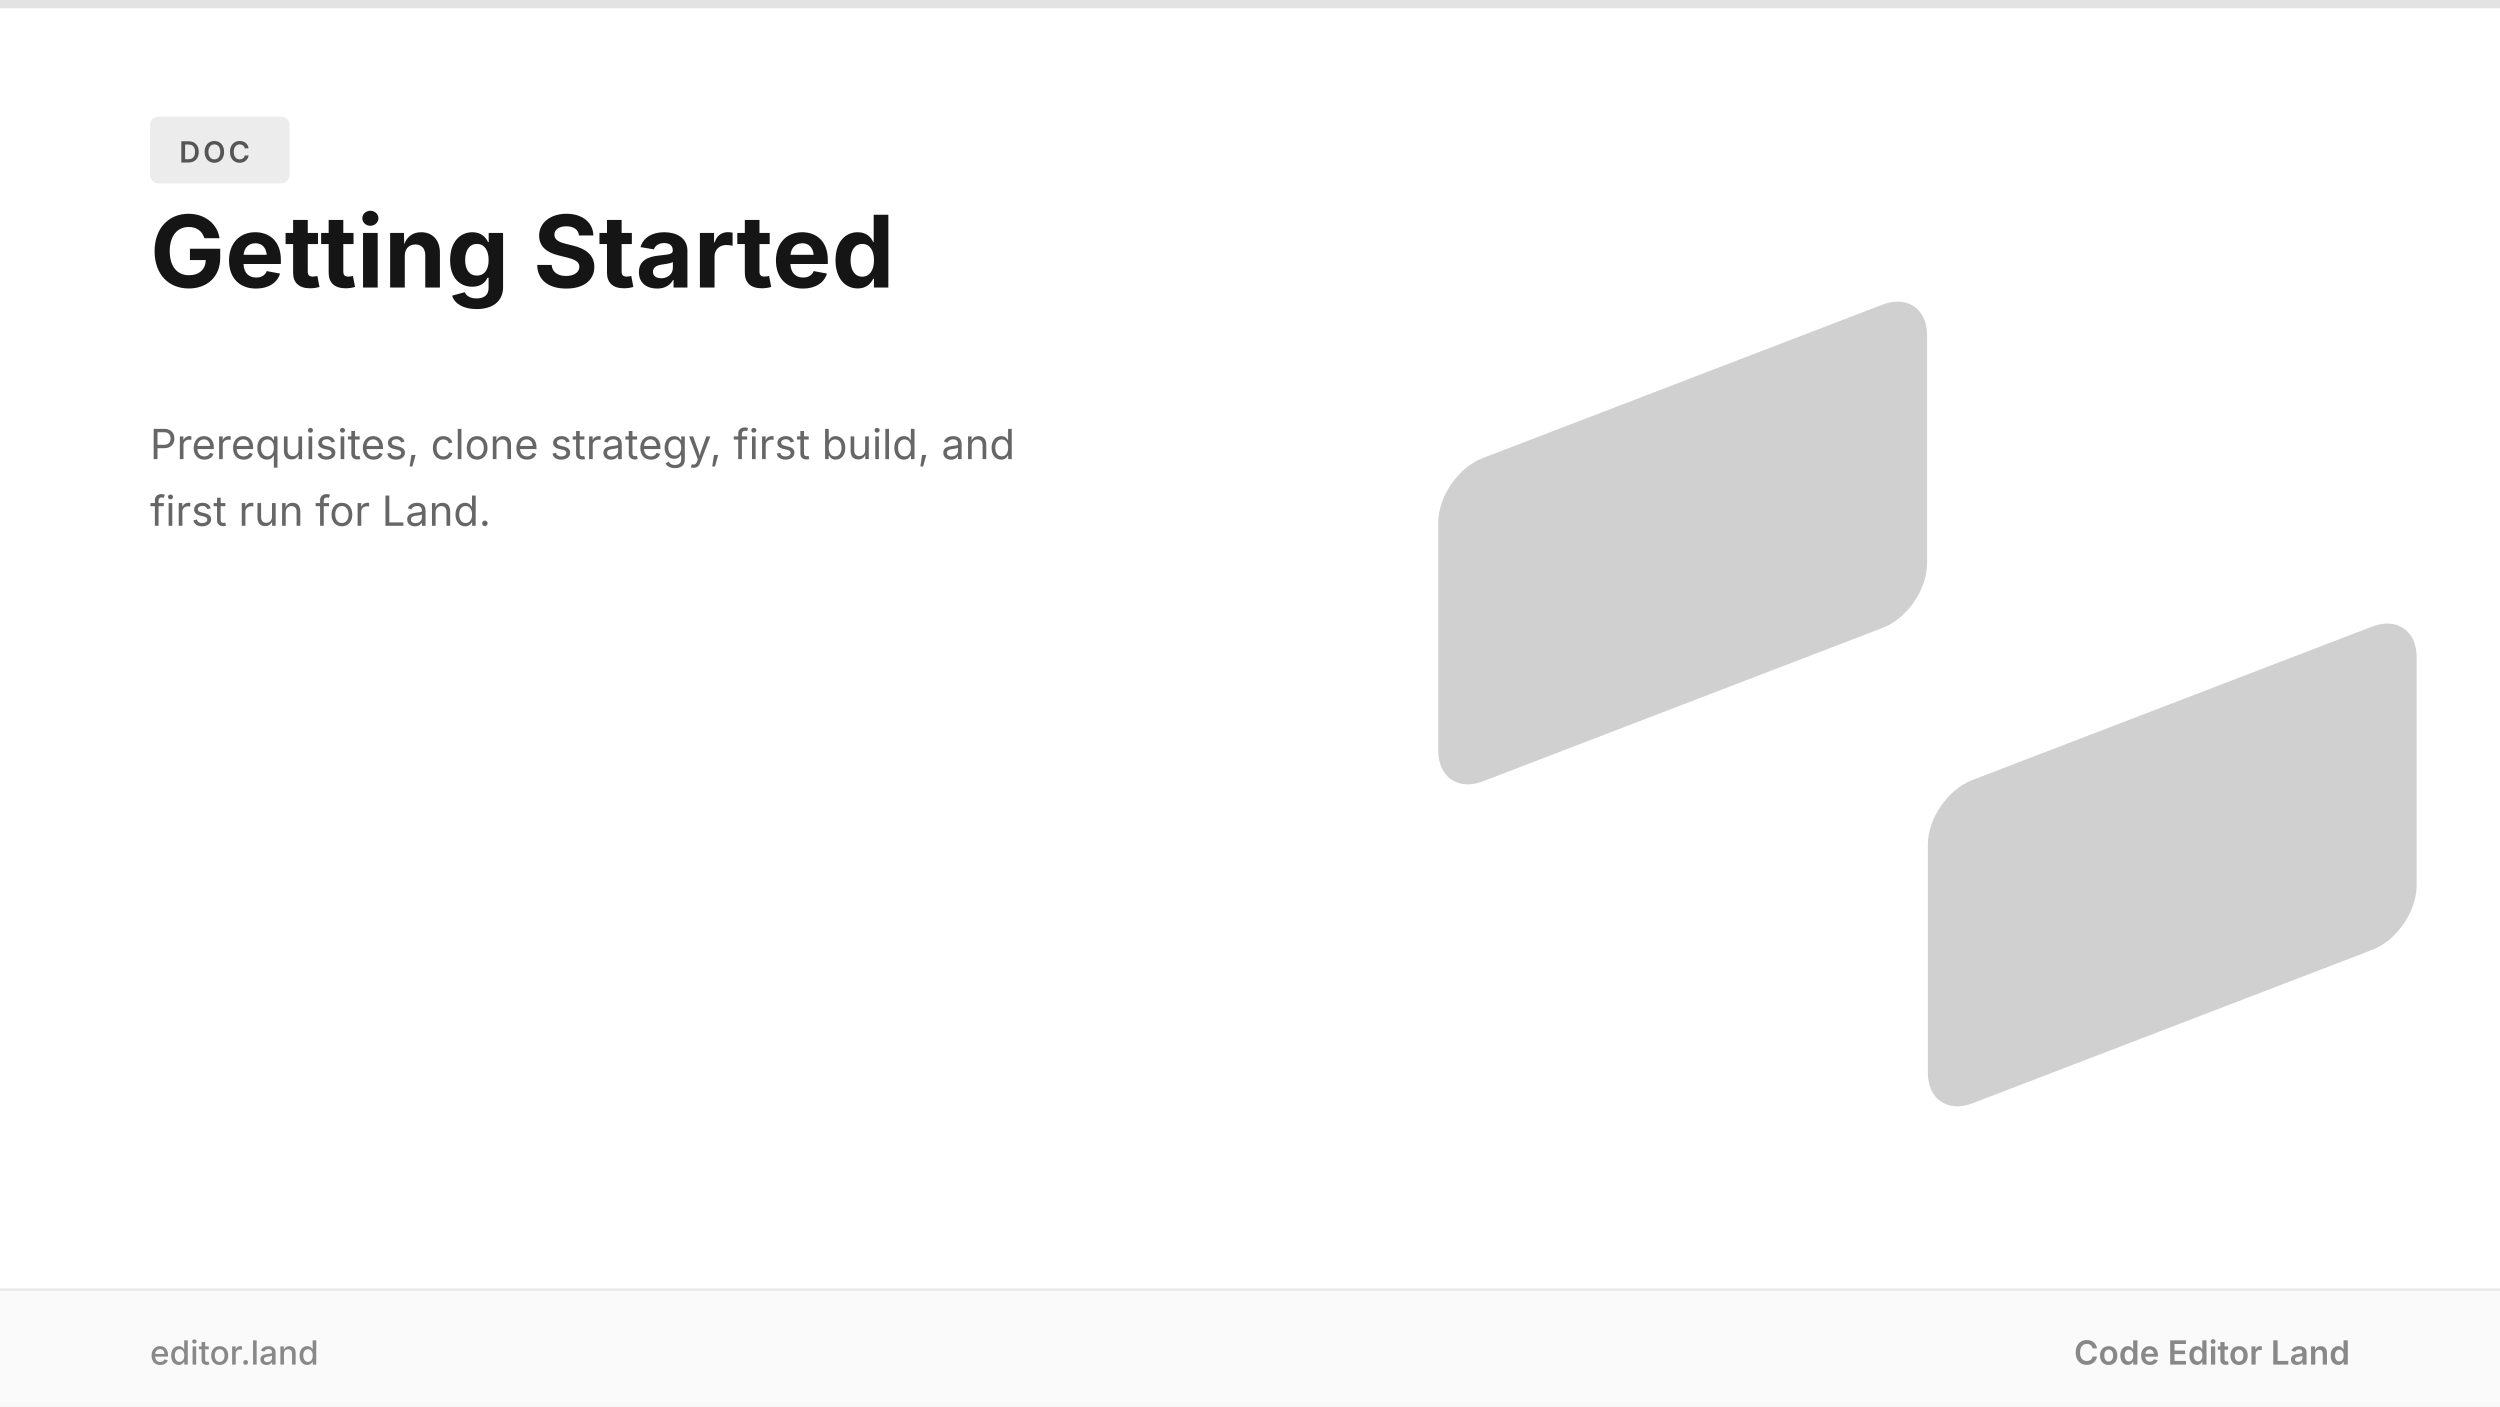
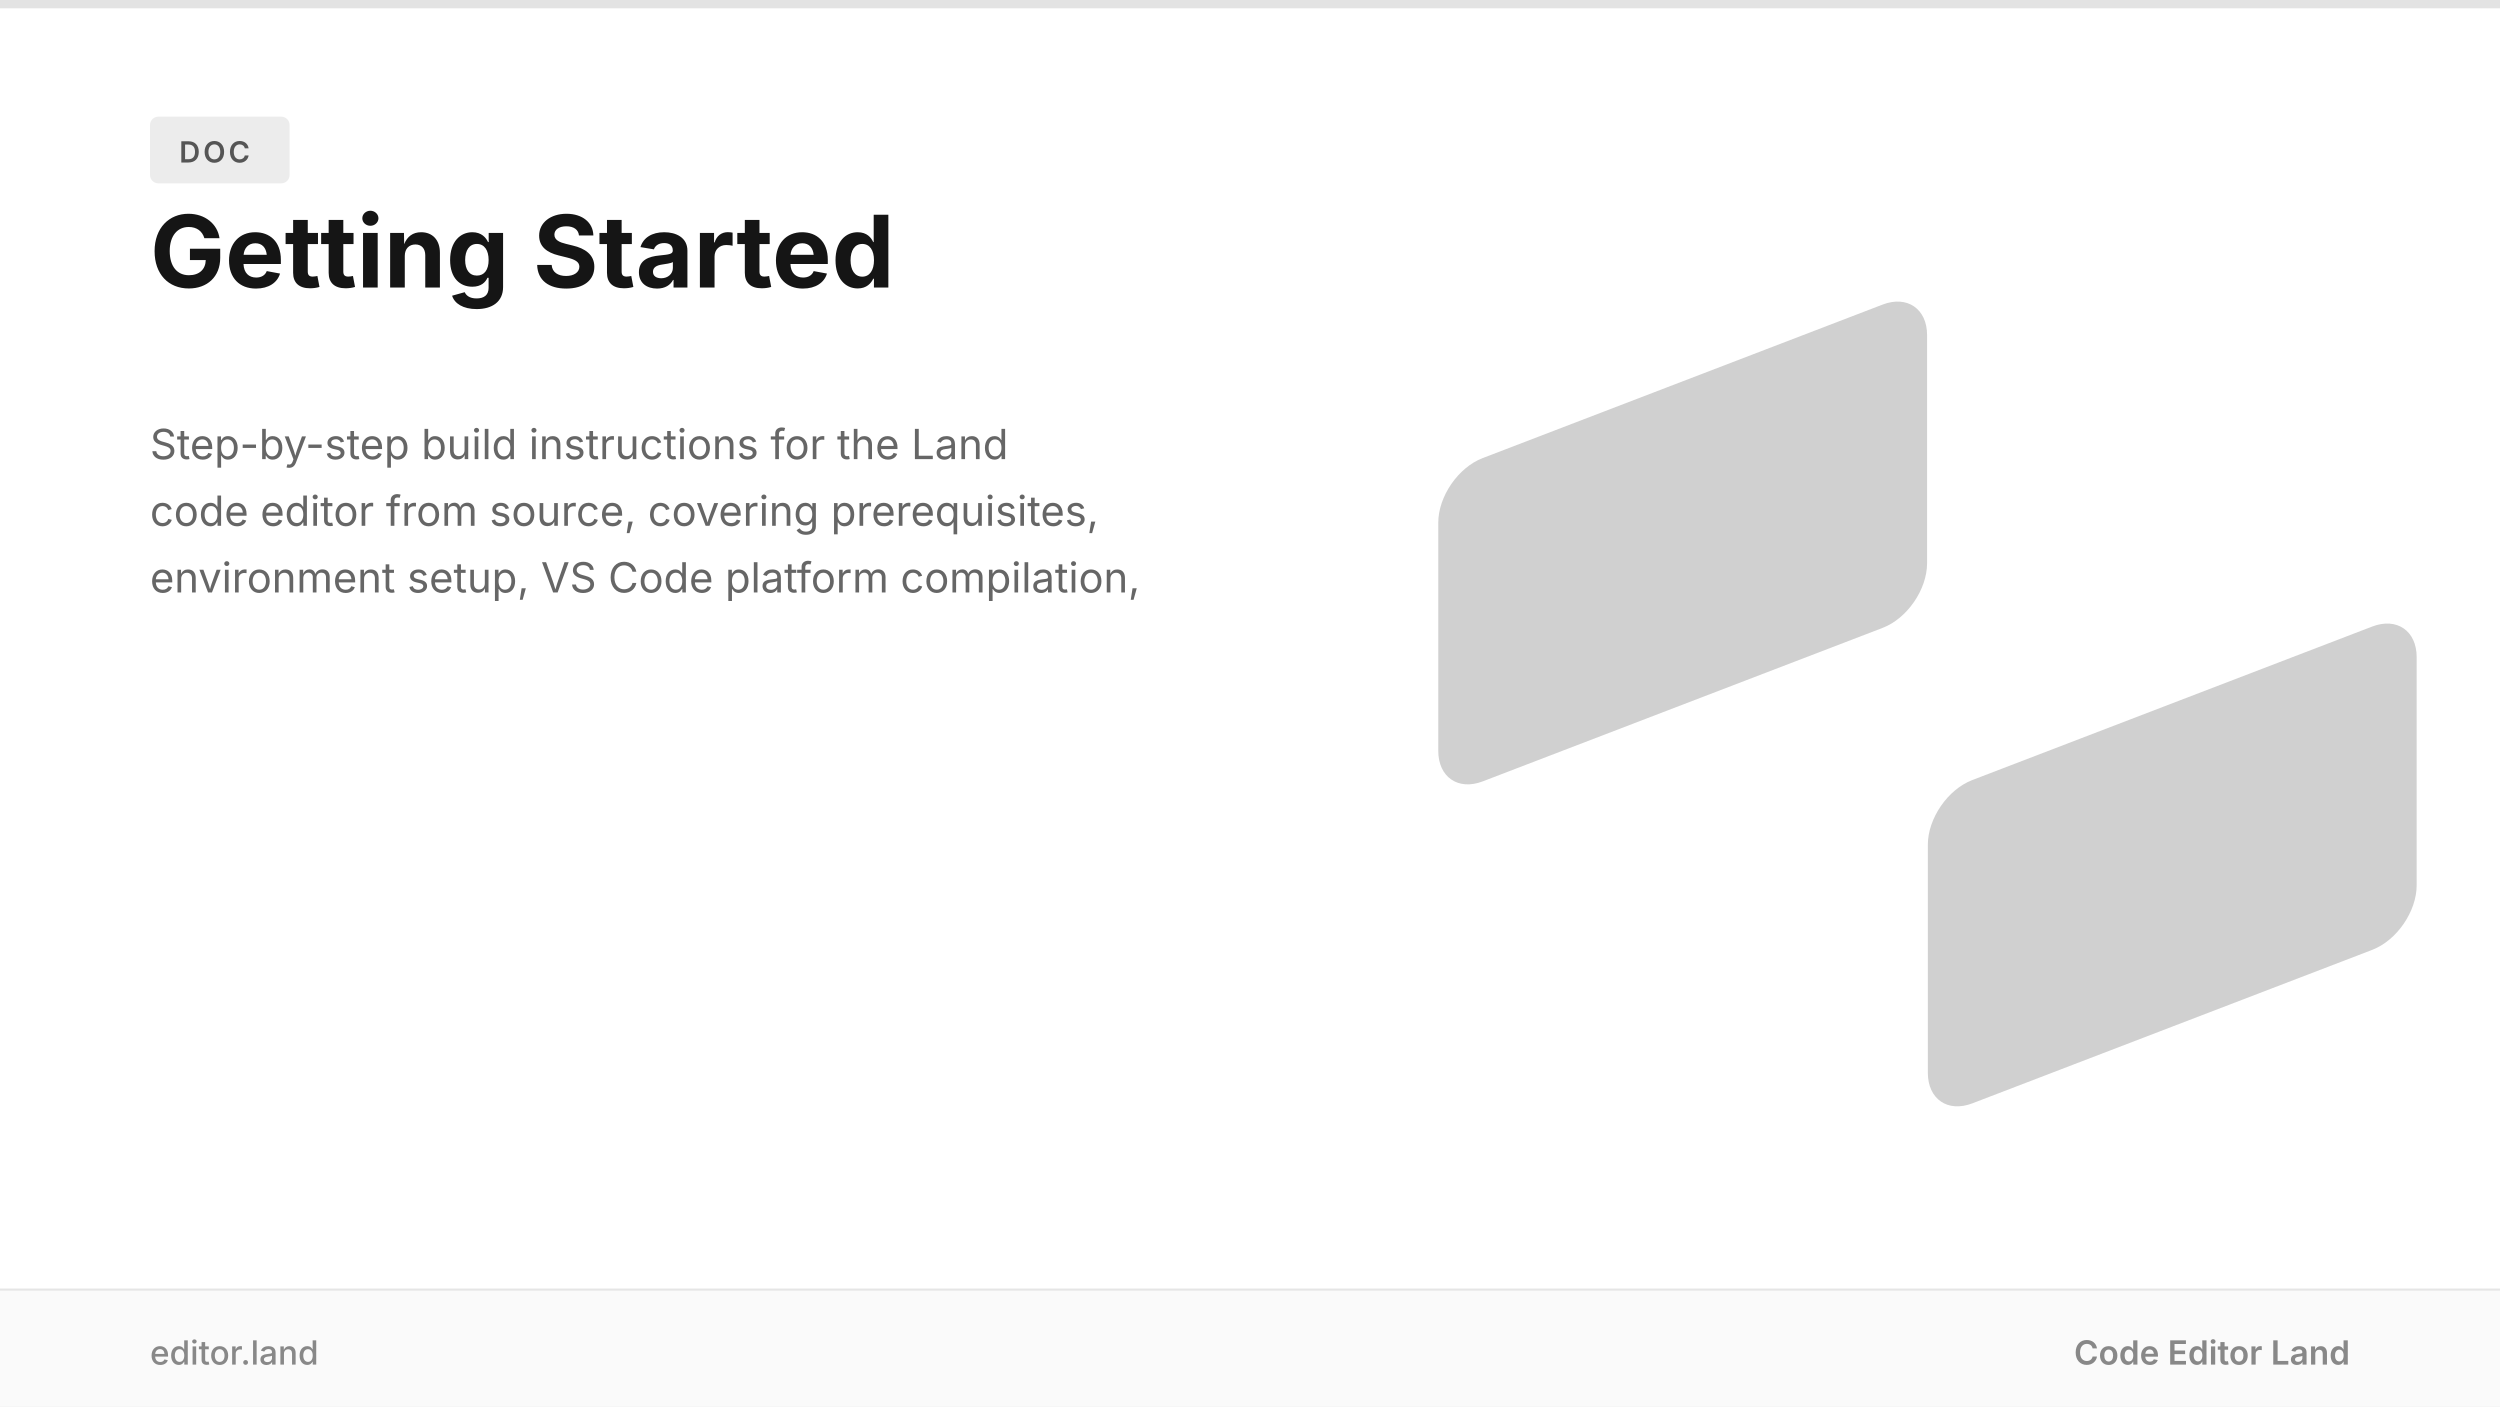
<svg xmlns="http://www.w3.org/2000/svg" width="1200" height="675" viewBox="0 0 1200 675">
  <path fill="#fff" d="M0 0h1200v675H0z" />
  <path fill="#151515" fill-opacity=".12" d="M0 0h1200v4H0z" />
  <rect width="1005.28" height="620.771" fill="#151515" fill-opacity=".2" rx="91.389" transform="matrix(-.2334 .08959 0 .25 925 138)" />
  <rect width="1005.28" height="620.771" fill="#151515" fill-opacity=".2" rx="91.389" transform="matrix(-.2334 .08959 0 .25 1160 292.55)" />
  <rect width="67" height="32" x="72" y="56" fill="#151515" fill-opacity=".08" rx="4" />
  <text x="86" y="78" fill="#555" font-family="system-ui, -apple-system, 'Segoe UI', sans-serif" font-size="14" font-weight="600" letter-spacing=".1em">DOC</text>
  <text x="72" y="138" fill="#151515" font-family="system-ui, -apple-system, 'Segoe UI', sans-serif" font-size="48" font-weight="700">Getting Started</text>
-   <text x="72" y="220.4" fill="#666" font-family="system-ui, -apple-system, 'Segoe UI', sans-serif" font-size="20" font-weight="400">Prerequisites, clone strategy, first build, and</text>
-   <text x="72" y="252.4" fill="#666" font-family="system-ui, -apple-system, 'Segoe UI', sans-serif" font-size="20" font-weight="400">first run for Land.</text>
+   <text x="72" y="220.4" fill="#666" font-family="system-ui, -apple-system, 'Segoe UI', sans-serif" font-size="20" font-weight="400">Step-by-step build instructions for the Land</text>
+   <text x="72" y="252.4" fill="#666" font-family="system-ui, -apple-system, 'Segoe UI', sans-serif" font-size="20" font-weight="400">code editor from source, covering prerequisites,</text>
+   <text x="72" y="284.4" fill="#666" font-family="system-ui, -apple-system, 'Segoe UI', sans-serif" font-size="20" font-weight="400">environment setup, VS Code platform compilation,</text>
  <path fill="#fafafa" d="M0 619h1200v56H0z" />
  <path stroke="#e5e5e5" d="M0 619h1200" />
  <text x="72" y="655" fill="#888" font-family="system-ui, -apple-system, 'Segoe UI', sans-serif" font-size="16" font-weight="500">editor.land</text>
  <text x="1128" y="655" fill="#888" font-family="system-ui, -apple-system, 'Segoe UI', sans-serif" font-size="16" font-weight="600" text-anchor="end">Code Editor Land</text>
</svg>
